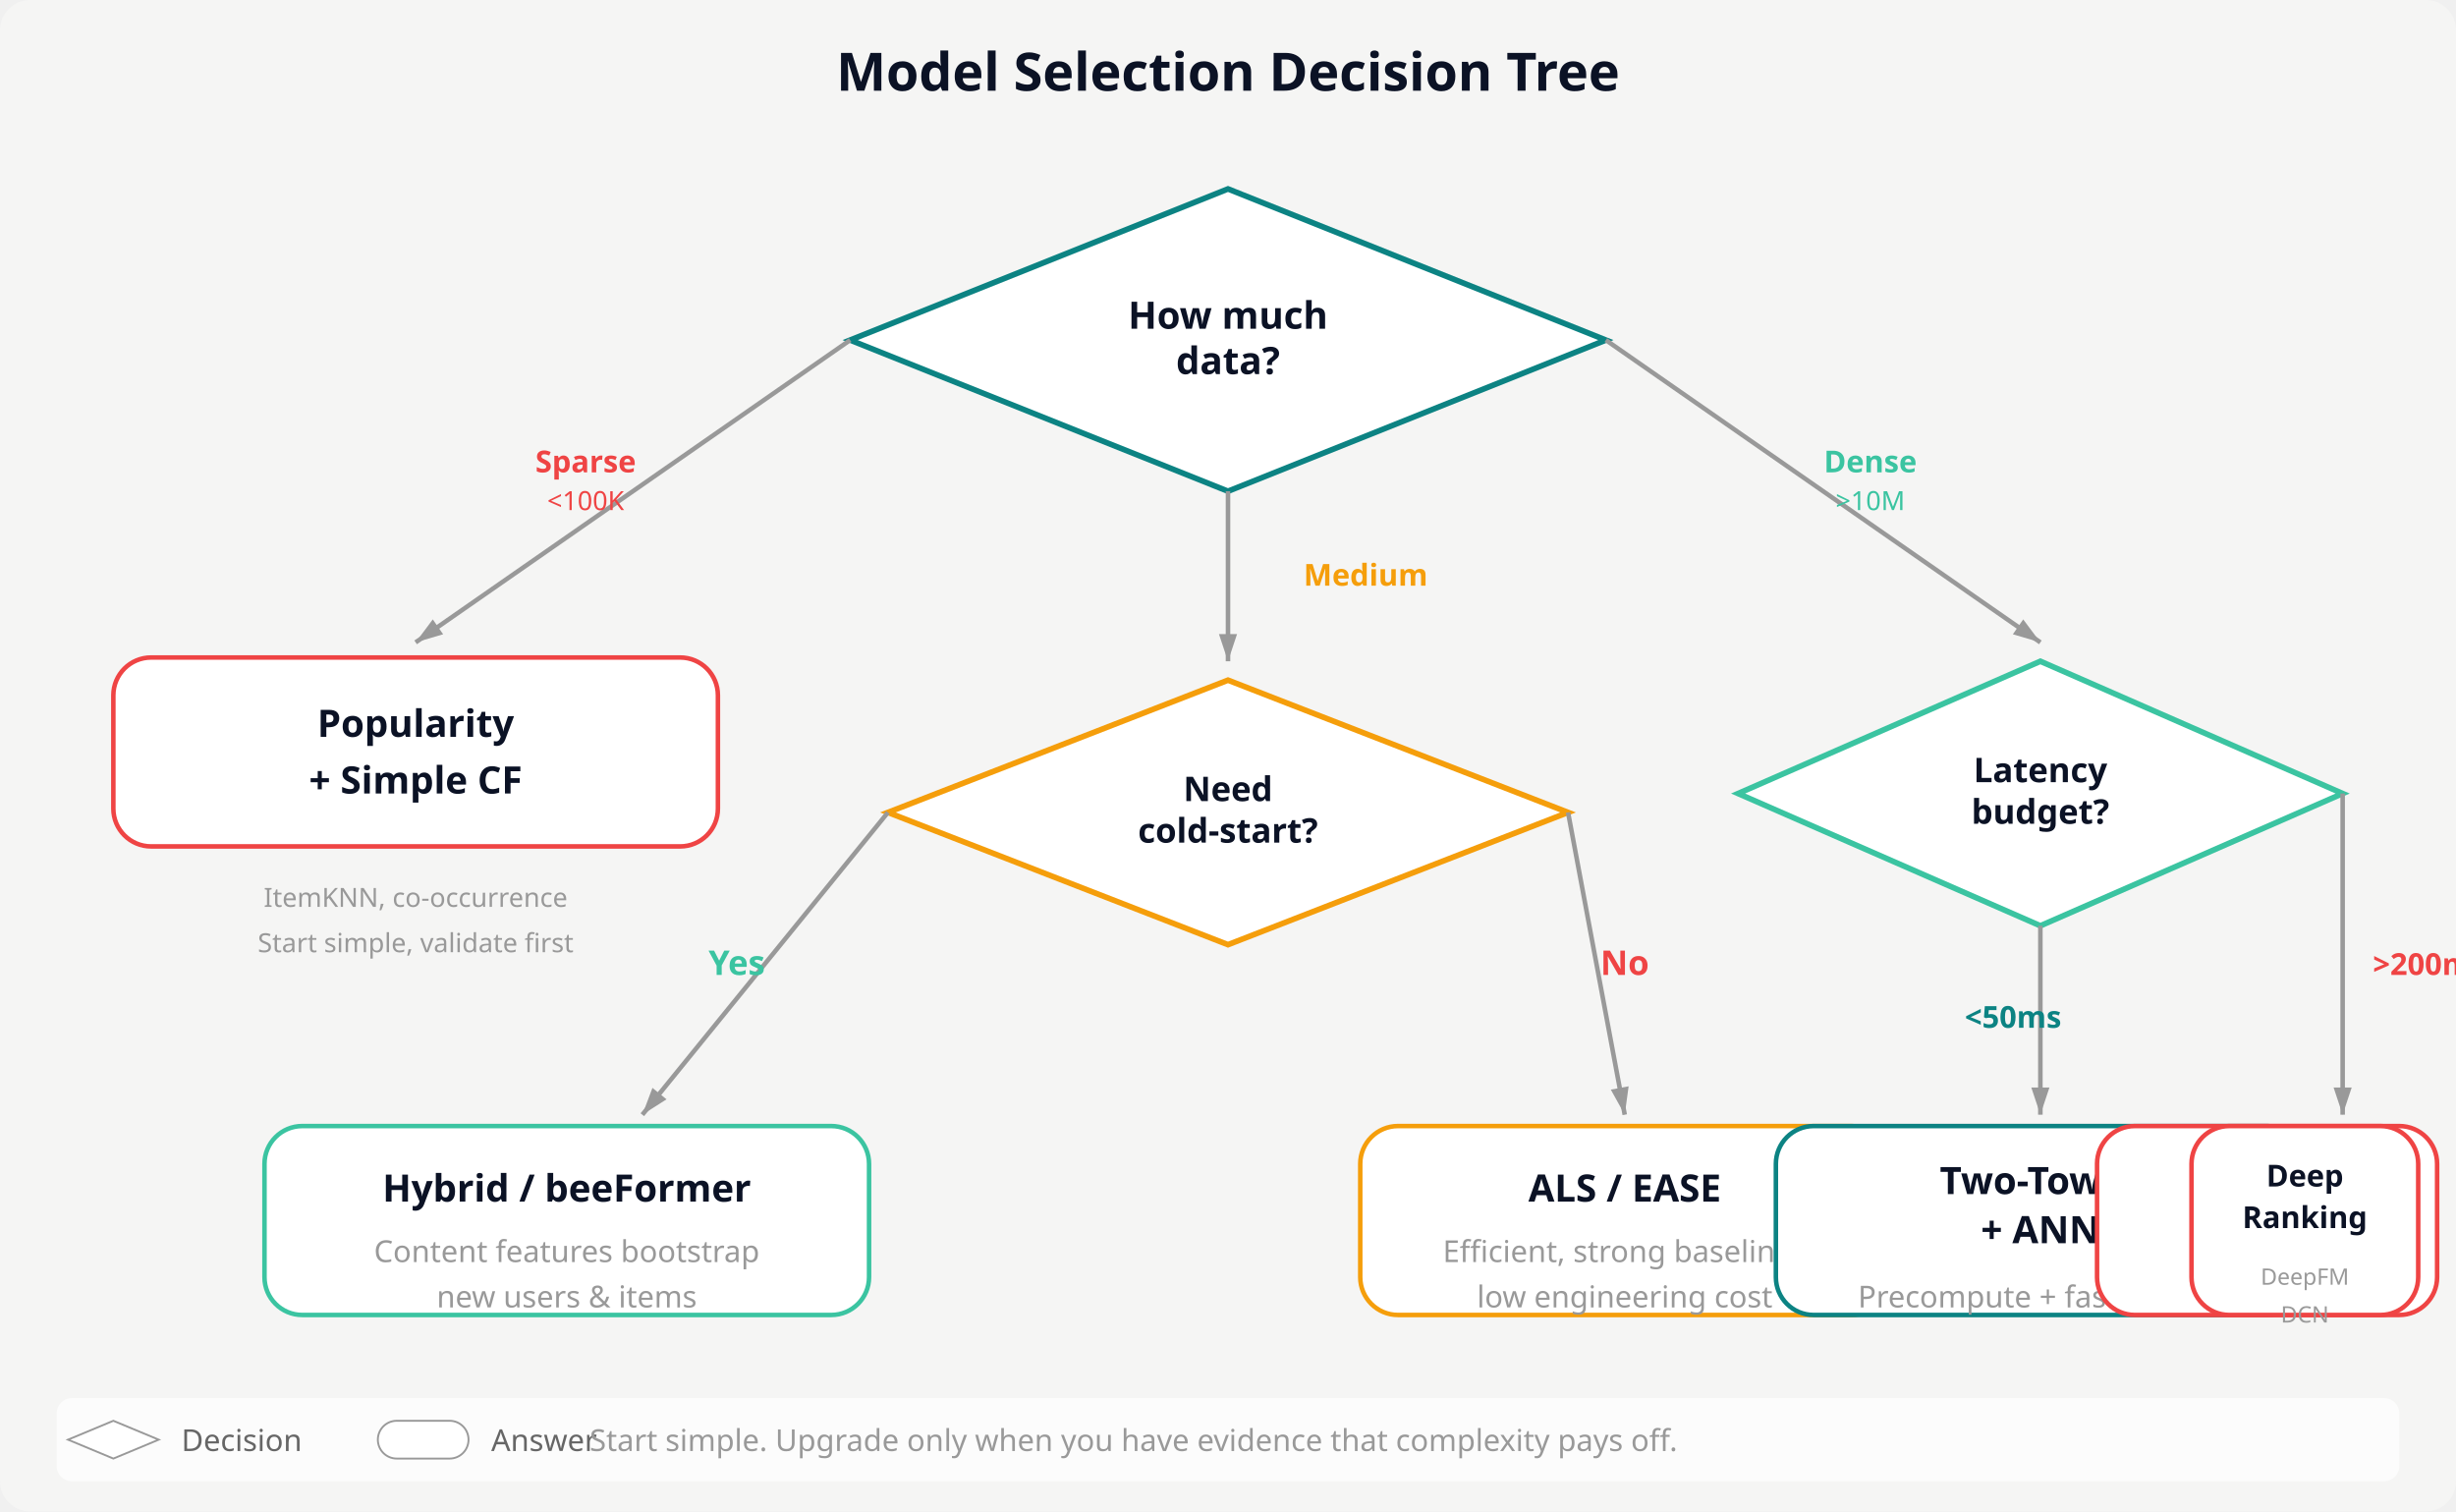
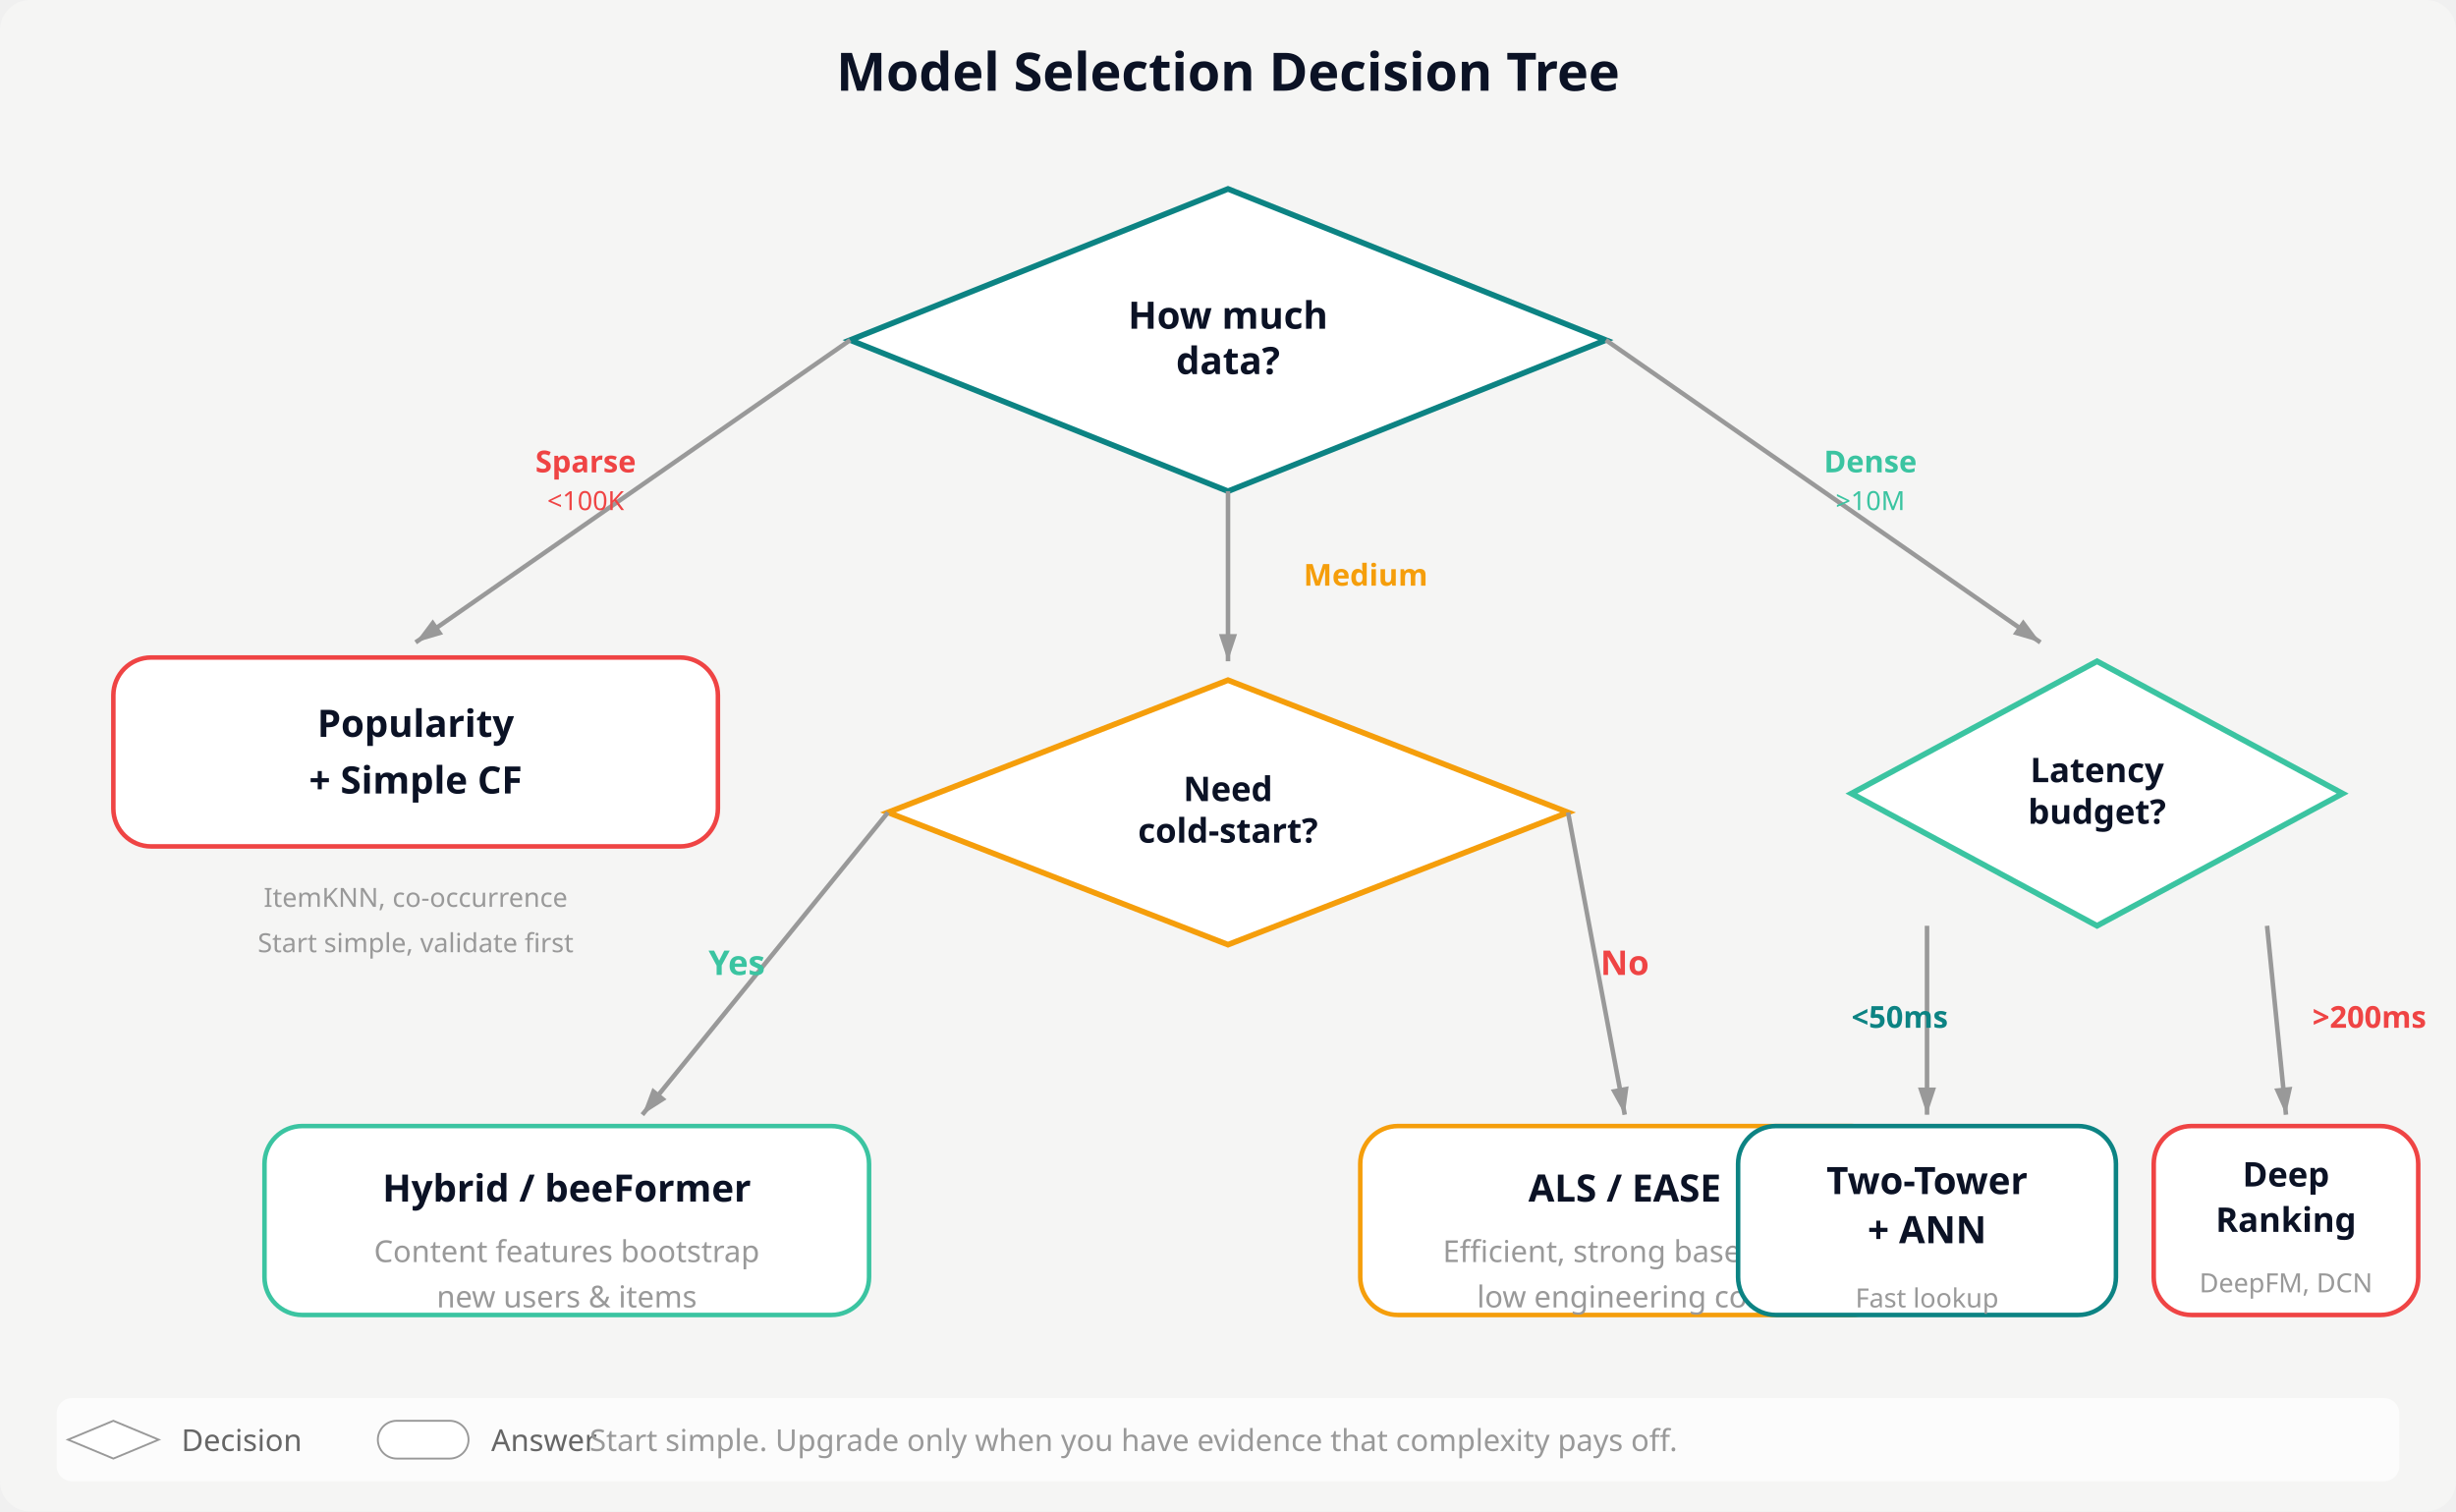
<svg xmlns="http://www.w3.org/2000/svg" viewBox="0 0 650 400" width="650" height="400" font-family="system-ui, sans-serif">
  <defs>
    <marker id="arrD" markerWidth="6" markerHeight="4" refX="6" refY="2" orient="auto">
      <polygon points="0,0 6,2 0,4" fill="#999" />
    </marker>
  </defs>
  <rect width="650" height="400" rx="8" fill="#f5f5f4" />
  <text x="325" y="24" text-anchor="middle" fill="#0b1225" font-size="14" font-weight="700">Model Selection Decision Tree</text>
  <polygon points="325,50 425,90 325,130 225,90" fill="white" stroke="#0c8383" stroke-width="1.5" />
  <text x="325" y="87" text-anchor="middle" fill="#0b1225" font-size="10" font-weight="600">How much</text>
  <text x="325" y="99" text-anchor="middle" fill="#0b1225" font-size="10" font-weight="600">data?</text>
  <line x1="225" y1="90" x2="110" y2="170" stroke="#999" stroke-width="1.2" marker-end="url(#arrD)" />
  <text x="155" y="125" text-anchor="middle" fill="#ef4444" font-size="8" font-weight="600">Sparse</text>
  <text x="155" y="135" text-anchor="middle" fill="#ef4444" font-size="7">&lt;100K</text>
  <line x1="325" y1="130" x2="325" y2="175" stroke="#999" stroke-width="1.2" marker-end="url(#arrD)" />
  <text x="345" y="155" fill="#f59e0b" font-size="8" font-weight="600">Medium</text>
  <line x1="425" y1="90" x2="540" y2="170" stroke="#999" stroke-width="1.2" marker-end="url(#arrD)" />
  <text x="495" y="125" text-anchor="middle" fill="#3bc4a1" font-size="8" font-weight="600">Dense</text>
  <text x="495" y="135" text-anchor="middle" fill="#3bc4a1" font-size="7">&gt;10M</text>
  <rect x="30" y="174" width="160" height="50" rx="10" fill="white" stroke="#ef4444" stroke-width="1.2" />
  <text x="110" y="195" text-anchor="middle" fill="#0b1225" font-size="10" font-weight="600">Popularity</text>
  <text x="110" y="210" text-anchor="middle" fill="#0b1225" font-size="10" font-weight="600">+ Simple CF</text>
  <text x="110" y="240" text-anchor="middle" fill="#999" font-size="7">ItemKNN, co-occurrence</text>
  <text x="110" y="252" text-anchor="middle" fill="#999" font-size="7">Start simple, validate first</text>
  <polygon points="325,180 415,215 325,250 235,215" fill="white" stroke="#f59e0b" stroke-width="1.5" />
  <text x="325" y="212" text-anchor="middle" fill="#0b1225" font-size="9" font-weight="600">Need</text>
  <text x="325" y="223" text-anchor="middle" fill="#0b1225" font-size="9" font-weight="600">cold-start?</text>
  <line x1="235" y1="215" x2="170" y2="295" stroke="#999" stroke-width="1.2" marker-end="url(#arrD)" />
  <text x="195" y="258" text-anchor="middle" fill="#3bc4a1" font-size="9" font-weight="600">Yes</text>
  <line x1="415" y1="215" x2="430" y2="295" stroke="#999" stroke-width="1.2" marker-end="url(#arrD)" />
  <text x="430" y="258" text-anchor="middle" fill="#ef4444" font-size="9" font-weight="600">No</text>
  <rect x="70" y="298" width="160" height="50" rx="10" fill="white" stroke="#3bc4a1" stroke-width="1.2" />
  <text x="150" y="318" text-anchor="middle" fill="#0b1225" font-size="10" font-weight="600">Hybrid / beeFormer</text>
  <text x="150" y="334" text-anchor="middle" fill="#999" font-size="8">Content features bootstrap</text>
  <text x="150" y="346" text-anchor="middle" fill="#999" font-size="8">new users &amp; items</text>
  <rect x="360" y="298" width="140" height="50" rx="10" fill="white" stroke="#f59e0b" stroke-width="1.2" />
  <text x="430" y="318" text-anchor="middle" fill="#0b1225" font-size="10" font-weight="600">ALS / EASE</text>
  <text x="430" y="334" text-anchor="middle" fill="#999" font-size="8">Efficient, strong baselines</text>
  <text x="430" y="346" text-anchor="middle" fill="#999" font-size="8">low engineering cost</text>
-   <polygon points="540,175 620,210 540,245 460,210" fill="white" stroke="#3bc4a1" stroke-width="1.5" />
-   <text x="540" y="207" text-anchor="middle" fill="#0b1225" font-size="9" font-weight="600">Latency</text>
-   <text x="540" y="218" text-anchor="middle" fill="#0b1225" font-size="9" font-weight="600">budget?</text>
-   <line x1="540" y1="245" x2="540" y2="295" stroke="#999" stroke-width="1.2" marker-end="url(#arrD)" />
-   <text x="520" y="272" fill="#0c8383" font-size="8" font-weight="600">&lt;50ms</text>
-   <line x1="620" y1="210" x2="620" y2="295" stroke="#999" stroke-width="1.2" marker-end="url(#arrD)" />
-   <text x="628" y="258" fill="#ef4444" font-size="8" font-weight="600">&gt;200ms</text>
-   <rect x="470" y="298" width="140" height="50" rx="10" fill="white" stroke="#0c8383" stroke-width="1.2" />
-   <text x="540" y="316" text-anchor="middle" fill="#0b1225" font-size="10" font-weight="600">Two-Tower</text>
-   <text x="540" y="329" text-anchor="middle" fill="#0b1225" font-size="10" font-weight="600">+ ANN</text>
-   <text x="540" y="346" text-anchor="middle" fill="#999" font-size="8">Precompute + fast lookup</text>
-   <rect x="555" y="298" width="90" height="50" rx="10" fill="white" stroke="#ef4444" stroke-width="1.2" />
+   <polygon points="555,175 620,210 555,245 490,210" fill="white" stroke="#3bc4a1" stroke-width="1.5" />
+   <text x="555" y="207" text-anchor="middle" fill="#0b1225" font-size="9" font-weight="600">Latency</text>
+   <text x="555" y="218" text-anchor="middle" fill="#0b1225" font-size="9" font-weight="600">budget?</text>
+   <line x1="510" y1="245" x2="510" y2="295" stroke="#999" stroke-width="1.2" marker-end="url(#arrD)" />
+   <text x="490" y="272" fill="#0c8383" font-size="8" font-weight="600">&lt;50ms</text>
+   <line x1="600" y1="245" x2="605" y2="295" stroke="#999" stroke-width="1.2" marker-end="url(#arrD)" />
+   <text x="612" y="272" fill="#ef4444" font-size="8" font-weight="600">&gt;200ms</text>
+   <rect x="460" y="298" width="100" height="50" rx="10" fill="white" stroke="#0c8383" stroke-width="1.2" />
+   <text x="510" y="316" text-anchor="middle" fill="#0b1225" font-size="10" font-weight="600">Two-Tower</text>
+   <text x="510" y="329" text-anchor="middle" fill="#0b1225" font-size="10" font-weight="600">+ ANN</text>
+   <text x="510" y="346" text-anchor="middle" fill="#999" font-size="7">Fast lookup</text>
+   <rect x="570" y="298" width="70" height="50" rx="10" fill="white" stroke="#ef4444" stroke-width="1.2" />
+   <text x="605" y="314" text-anchor="middle" fill="#0b1225" font-size="9" font-weight="600">Deep</text>
+   <text x="605" y="326" text-anchor="middle" fill="#0b1225" font-size="9" font-weight="600">Ranking</text>
+   <text x="605" y="342" text-anchor="middle" fill="#999" font-size="7">DeepFM, DCN</text>
  <rect x="15" y="370" width="620" height="22" rx="4" fill="white" opacity="0.7" />
  <polygon points="30,376 42,381 30,386 18,381" fill="white" stroke="#999" stroke-width="0.5" />
  <text x="48" y="384" fill="#666" font-size="8">Decision</text>
  <rect x="100" y="376" width="24" height="10" rx="5" fill="white" stroke="#999" stroke-width="0.5" />
  <text x="130" y="384" fill="#666" font-size="8">Answer</text>
  <text x="300" y="384" text-anchor="middle" fill="#999" font-size="8">Start simple. Upgrade only when you have evidence that complexity pays off.</text>
-   <rect x="580" y="298" width="60" height="50" rx="10" fill="white" stroke="#ef4444" stroke-width="1.2" />
-   <text x="610" y="314" text-anchor="middle" fill="#0b1225" font-size="8" font-weight="600">Deep</text>
-   <text x="610" y="325" text-anchor="middle" fill="#0b1225" font-size="8" font-weight="600">Ranking</text>
-   <text x="610" y="340" text-anchor="middle" fill="#999" font-size="6">DeepFM</text>
-   <text x="610" y="350" text-anchor="middle" fill="#999" font-size="6">DCN</text>
</svg>
